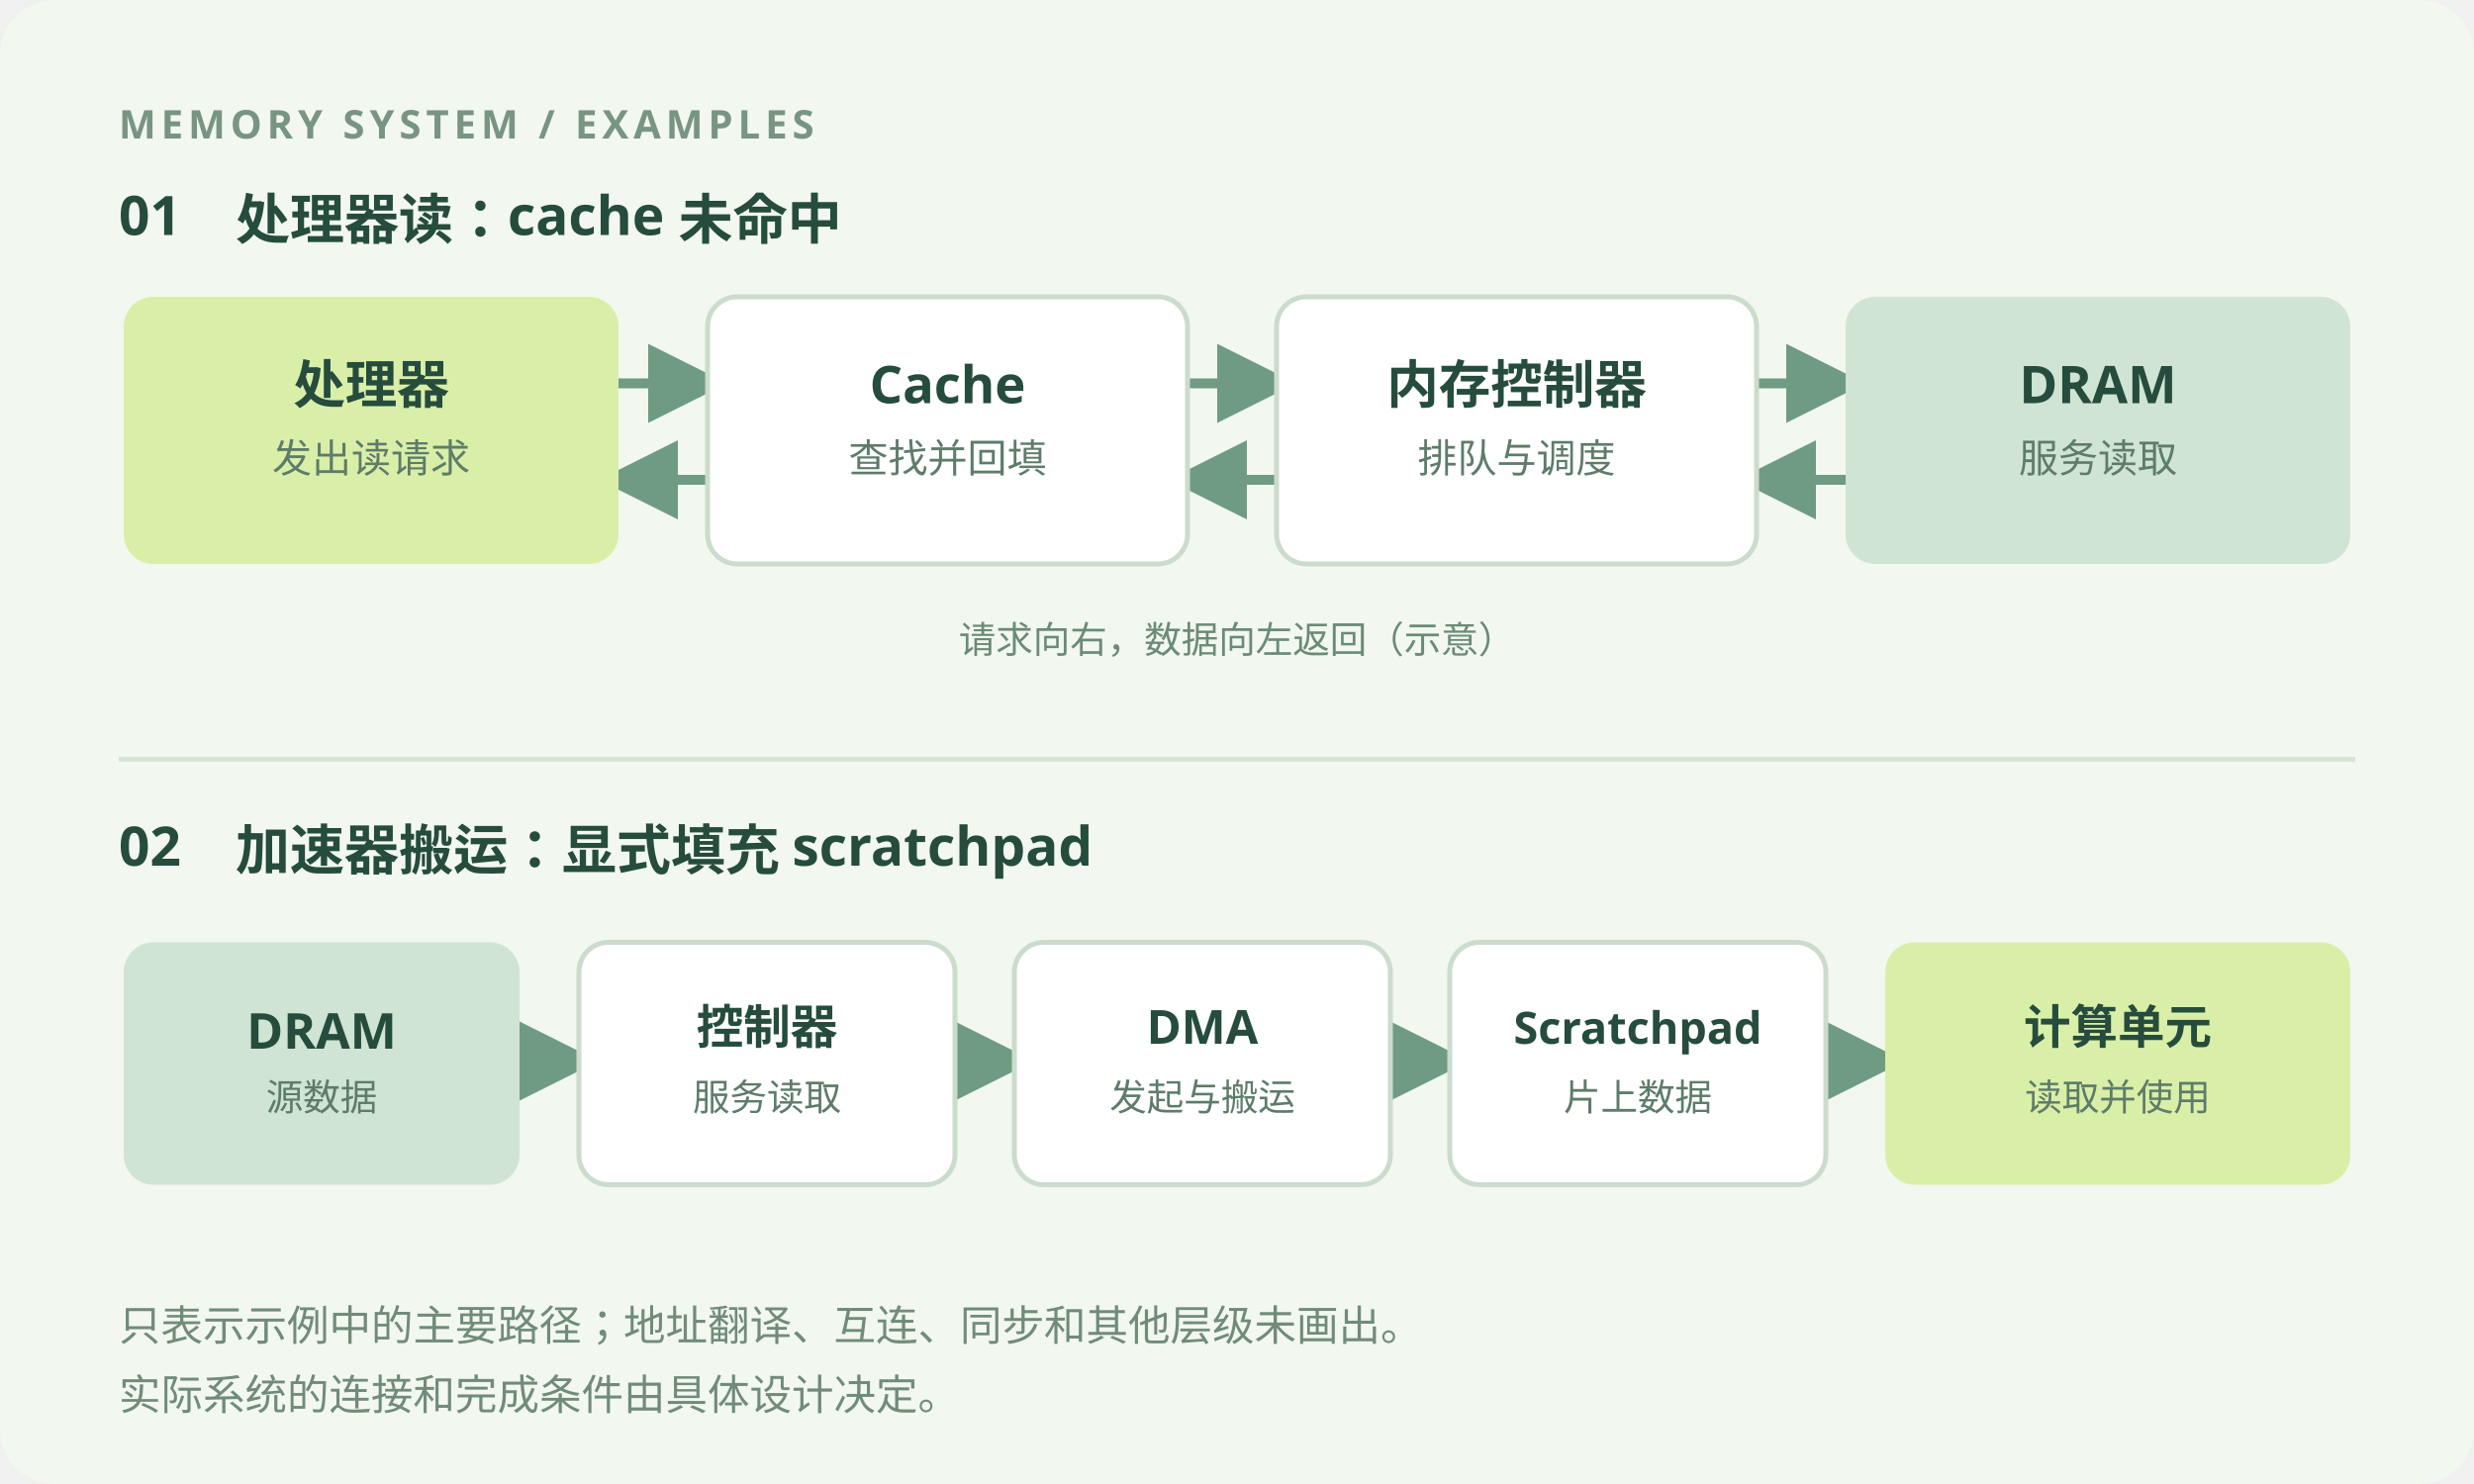
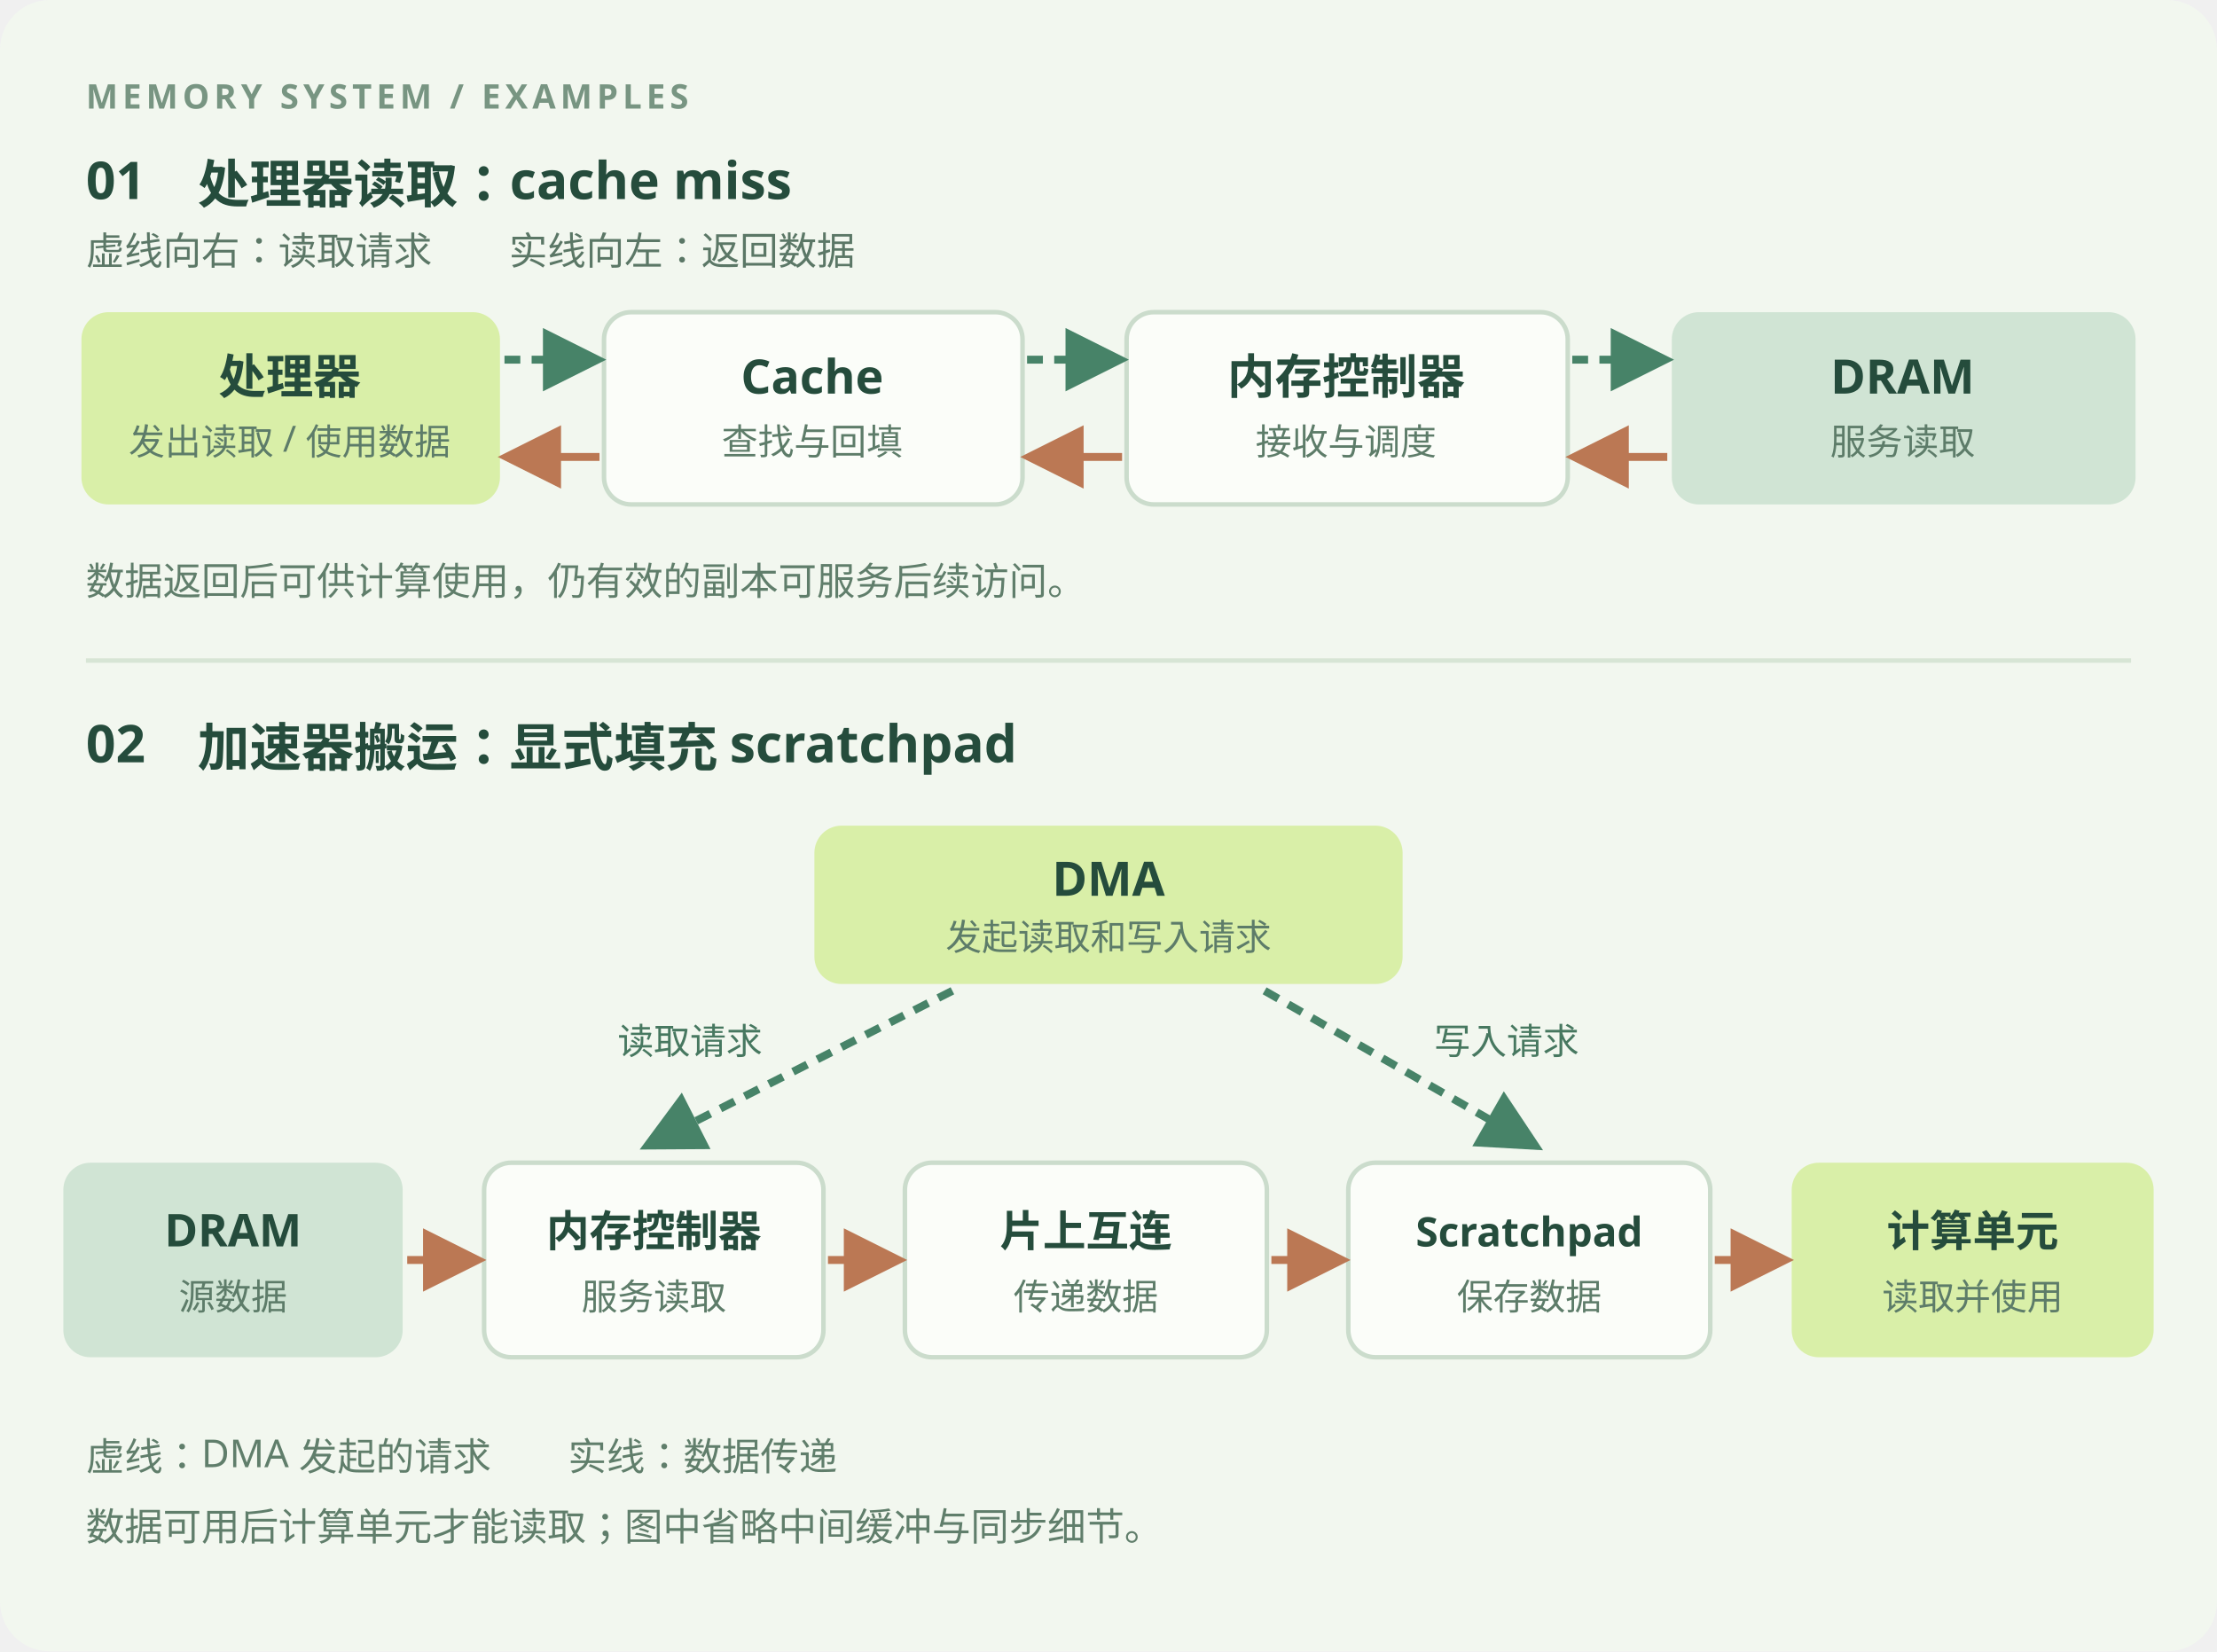
- <svg xmlns="http://www.w3.org/2000/svg" viewBox="0 0 1000 600" role="img" aria-labelledby="title desc">
+ <svg xmlns="http://www.w3.org/2000/svg" viewBox="0 0 980 730" role="img" aria-labelledby="title desc">
  <defs>
-     <marker id="arrow" markerWidth="8" markerHeight="8" refX="6" refY="4" orient="auto">
-       <path d="M0 0L8 4L0 8Z" fill="#6f9b83" />
+     <marker id="request" markerWidth="8" markerHeight="8" refX="6" refY="4" orient="auto">
+       <path d="M0 0L8 4L0 8Z" fill="#478368" />
+     </marker>
+     <marker id="data" markerWidth="8" markerHeight="8" refX="6" refY="4" orient="auto">
+       <path d="M0 0L8 4L0 8Z" fill="#bb7854" />
    </marker>
  </defs>
-   <rect width="1000" height="600" rx="22" fill="#f2f7ef" />
-   <text x="48" y="56" fill="#789582" font-family="sans-serif" font-size="16" font-weight="700" letter-spacing="2">MEMORY SYSTEM / EXAMPLES</text>
-   <text x="48" y="95" fill="#254c3c" font-family="sans-serif" font-size="22" font-weight="700">01　处理器读：cache 未命中</text>
-   <g fill="none" stroke="#6f9b83" stroke-width="4" marker-end="url(#arrow)">
-     <path d="M250 155H286" />
-     <path d="M480 155H516" />
-     <path d="M710 155H746" />
-     <path d="M286 194H250" />
-     <path d="M516 194H480" />
-     <path d="M746 194H710" />
+   <rect width="980" height="730" rx="22" fill="#f2f7ef" />
+   <g font-family="sans-serif">
+     <text x="38" y="48" fill="#789582" font-size="15" font-weight="700" letter-spacing="2">MEMORY SYSTEM / EXAMPLES</text>
+     <text x="38" y="88" fill="#254c3c" font-size="23" font-weight="700">01　处理器读取：cache miss</text>
+     <text x="38" y="117" fill="#5b7766" font-size="17">虚线向右：读取请求　　实线向左：返回数据</text>
+     <g text-anchor="middle">
+       <rect x="36" y="138" width="185" height="85" rx="12" fill="#d9efa8" />
+       <text x="128" y="174" fill="#254c3c" font-size="21" font-weight="700">处理器</text>
+       <text x="128" y="201" fill="#5d7c69" font-size="16">发出读取 / 使用数据</text>
+       <rect x="267" y="138" width="185" height="85" rx="12" fill="#fbfdf9" stroke="#cbdccc" stroke-width="2" />
+       <text x="359" y="174" fill="#254c3c" font-size="21" font-weight="700">Cache</text>
+       <text x="359" y="201" fill="#5d7c69" font-size="16">查找与回填</text>
+       <rect x="498" y="138" width="195" height="85" rx="12" fill="#fbfdf9" stroke="#cbdccc" stroke-width="2" />
+       <text x="595" y="174" fill="#254c3c" font-size="21" font-weight="700">内存控制器</text>
+       <text x="595" y="201" fill="#5d7c69" font-size="16">接收与调度</text>
+       <rect x="739" y="138" width="205" height="85" rx="12" fill="#d0e4d4" />
+       <text x="841" y="174" fill="#254c3c" font-size="21" font-weight="700">DRAM</text>
+       <text x="841" y="201" fill="#5d7c69" font-size="16">服务读取</text>
+     </g>
+     <g fill="none" stroke="#478368" stroke-width="3.5" stroke-dasharray="7 5" marker-end="url(#request)">
+       <path d="M223 159H261" />
+       <path d="M454 159H492" />
+       <path d="M695 159H733" />
+     </g>
+     <g fill="none" stroke="#bb7854" stroke-width="3.5" marker-end="url(#data)">
+       <path d="M265 202H227" />
+       <path d="M496 202H458" />
+       <path d="M737 202H699" />
+     </g>
+     <text x="38" y="263" fill="#607e6b" font-size="17">数据返回后可供计算使用，仍有效的副本可服务后续访问。</text>
+     <path d="M38 292H942" stroke="#d7e5d5" stroke-width="2" />
+     <text x="38" y="337" fill="#254c3c" font-size="23" font-weight="700">02　加速器搬运：显式填充 scratchpad</text>
+     <rect x="360" y="365" width="260" height="70" rx="12" fill="#d9efa8" />
+     <text x="490" y="396" text-anchor="middle" fill="#254c3c" font-size="21" font-weight="700">DMA</text>
+     <text x="490" y="420" text-anchor="middle" fill="#5d7c69" font-size="16">发起读取和写入请求</text>
+     <g fill="none" stroke="#478368" stroke-width="3.5" stroke-dasharray="7 5" marker-end="url(#request)">
+       <path d="M421 438L289 505" />
+       <path d="M559 438L676 505" />
+     </g>
+     <text x="273" y="466" fill="#477860" font-size="16">读取请求</text>
+     <text x="634" y="466" fill="#477860" font-size="16">写入请求</text>
+     <g text-anchor="middle">
+       <rect x="28" y="514" width="150" height="86" rx="12" fill="#d0e4d4" />
+       <text x="103" y="551" fill="#254c3c" font-size="20" font-weight="700">DRAM</text>
+       <text x="103" y="579" fill="#5d7c69" font-size="16">源数据</text>
+       <rect x="214" y="514" width="150" height="86" rx="12" fill="#fbfdf9" stroke="#cbdccc" stroke-width="2" />
+       <text x="289" y="551" fill="#254c3c" font-size="19" font-weight="700">内存控制器</text>
+       <text x="289" y="579" fill="#5d7c69" font-size="16">服务读取</text>
+       <rect x="400" y="514" width="160" height="86" rx="12" fill="#fbfdf9" stroke="#cbdccc" stroke-width="2" />
+       <text x="480" y="551" fill="#254c3c" font-size="19" font-weight="700">片上互连</text>
+       <text x="480" y="579" fill="#5d7c69" font-size="16">传递数据</text>
+       <rect x="596" y="514" width="160" height="86" rx="12" fill="#fbfdf9" stroke="#cbdccc" stroke-width="2" />
+       <text x="676" y="551" fill="#254c3c" font-size="18" font-weight="700">Scratchpad</text>
+       <text x="676" y="579" fill="#5d7c69" font-size="16">保存数据</text>
+       <rect x="792" y="514" width="160" height="86" rx="12" fill="#d9efa8" />
+       <text x="872" y="551" fill="#254c3c" font-size="19" font-weight="700">计算单元</text>
+       <text x="872" y="579" fill="#5d7c69" font-size="16">读取并使用</text>
+     </g>
+     <g fill="none" stroke="#bb7854" stroke-width="3.5" marker-end="url(#data)">
+       <path d="M180 557H208" />
+       <path d="M366 557H394" />
+       <path d="M562 557H590" />
+       <path d="M758 557H786" />
+     </g>
+     <text x="38" y="650" fill="#607e6b" font-size="17">虚线：DMA 发起的请求　　实线：数据传递</text>
+     <text x="38" y="681" fill="#607e6b" font-size="17">数据可用后计算单元才能读取；图中省略中间缓冲与同步细节。</text>
  </g>
-   <g font-family="sans-serif" text-anchor="middle">
-     <rect x="50" y="120" width="200" height="108" rx="12" fill="#d9efa8" />
-     <text x="150" y="163" fill="#254c3c" font-size="21" font-weight="700">处理器</text>
-     <text x="150" y="191" fill="#5d7c69" font-size="16">发出读请求</text>
-     <rect x="286" y="120" width="194" height="108" rx="12" fill="#fff" stroke="#cbdccc" stroke-width="2" />
-     <text x="383" y="163" fill="#254c3c" font-size="21" font-weight="700">Cache</text>
-     <text x="383" y="191" fill="#5d7c69" font-size="16">查找并回填</text>
-     <rect x="516" y="120" width="194" height="108" rx="12" fill="#fff" stroke="#cbdccc" stroke-width="2" />
-     <text x="613" y="163" fill="#254c3c" font-size="21" font-weight="700">内存控制器</text>
-     <text x="613" y="191" fill="#5d7c69" font-size="16">排队与调度</text>
-     <rect x="746" y="120" width="204" height="108" rx="12" fill="#d0e4d4" />
-     <text x="848" y="163" fill="#254c3c" font-size="21" font-weight="700">DRAM</text>
-     <text x="848" y="191" fill="#5d7c69" font-size="16">服务读取</text>
-   </g>
-   <text x="500" y="264" text-anchor="middle" fill="#6a8b75" font-family="sans-serif" font-size="15">请求向右，数据向左返回（示意）</text>
-   <path d="M48 307H952" stroke="#d7e5d5" stroke-width="2" />
-   <text x="48" y="350" fill="#254c3c" font-family="sans-serif" font-size="22" font-weight="700">02　加速器搬运：显式填充 scratchpad</text>
-   <g fill="none" stroke="#6f9b83" stroke-width="4" marker-end="url(#arrow)">
-     <path d="M210 429H234" />
-     <path d="M386 429H410" />
-     <path d="M562 429H586" />
-     <path d="M738 429H762" />
-   </g>
-   <g font-family="sans-serif" text-anchor="middle">
-     <rect x="50" y="381" width="160" height="98" rx="12" fill="#d0e4d4" />
-     <text x="130" y="424" fill="#254c3c" font-size="20" font-weight="700">DRAM</text>
-     <text x="130" y="449" fill="#5d7c69" font-size="15">源数据</text>
-     <rect x="234" y="381" width="152" height="98" rx="12" fill="#fff" stroke="#cbdccc" stroke-width="2" />
-     <text x="310" y="422" fill="#254c3c" font-size="19" font-weight="700">控制器</text>
-     <text x="310" y="449" fill="#5d7c69" font-size="15">服务读取</text>
-     <rect x="410" y="381" width="152" height="98" rx="12" fill="#fff" stroke="#cbdccc" stroke-width="2" />
-     <text x="486" y="422" fill="#254c3c" font-size="19" font-weight="700">DMA</text>
-     <text x="486" y="449" fill="#5d7c69" font-size="15">发起与搬运</text>
-     <rect x="586" y="381" width="152" height="98" rx="12" fill="#fff" stroke="#cbdccc" stroke-width="2" />
-     <text x="662" y="422" fill="#254c3c" font-size="18" font-weight="700">Scratchpad</text>
-     <text x="662" y="449" fill="#5d7c69" font-size="15">片上数据</text>
-     <rect x="762" y="381" width="188" height="98" rx="12" fill="#d9efa8" />
-     <text x="856" y="422" fill="#254c3c" font-size="19" font-weight="700">计算单元</text>
-     <text x="856" y="449" fill="#5d7c69" font-size="15">读取并使用</text>
-   </g>
-   <text x="48" y="542" fill="#708c78" font-family="sans-serif" font-size="17">只表示示例中的主要路径；地址翻译、互连、同步和其他层级未画出。</text>
-   <text x="48" y="570" fill="#708c78" font-family="sans-serif" font-size="17">实际系统的连接和完成条件由具体设计决定。</text>
</svg>
